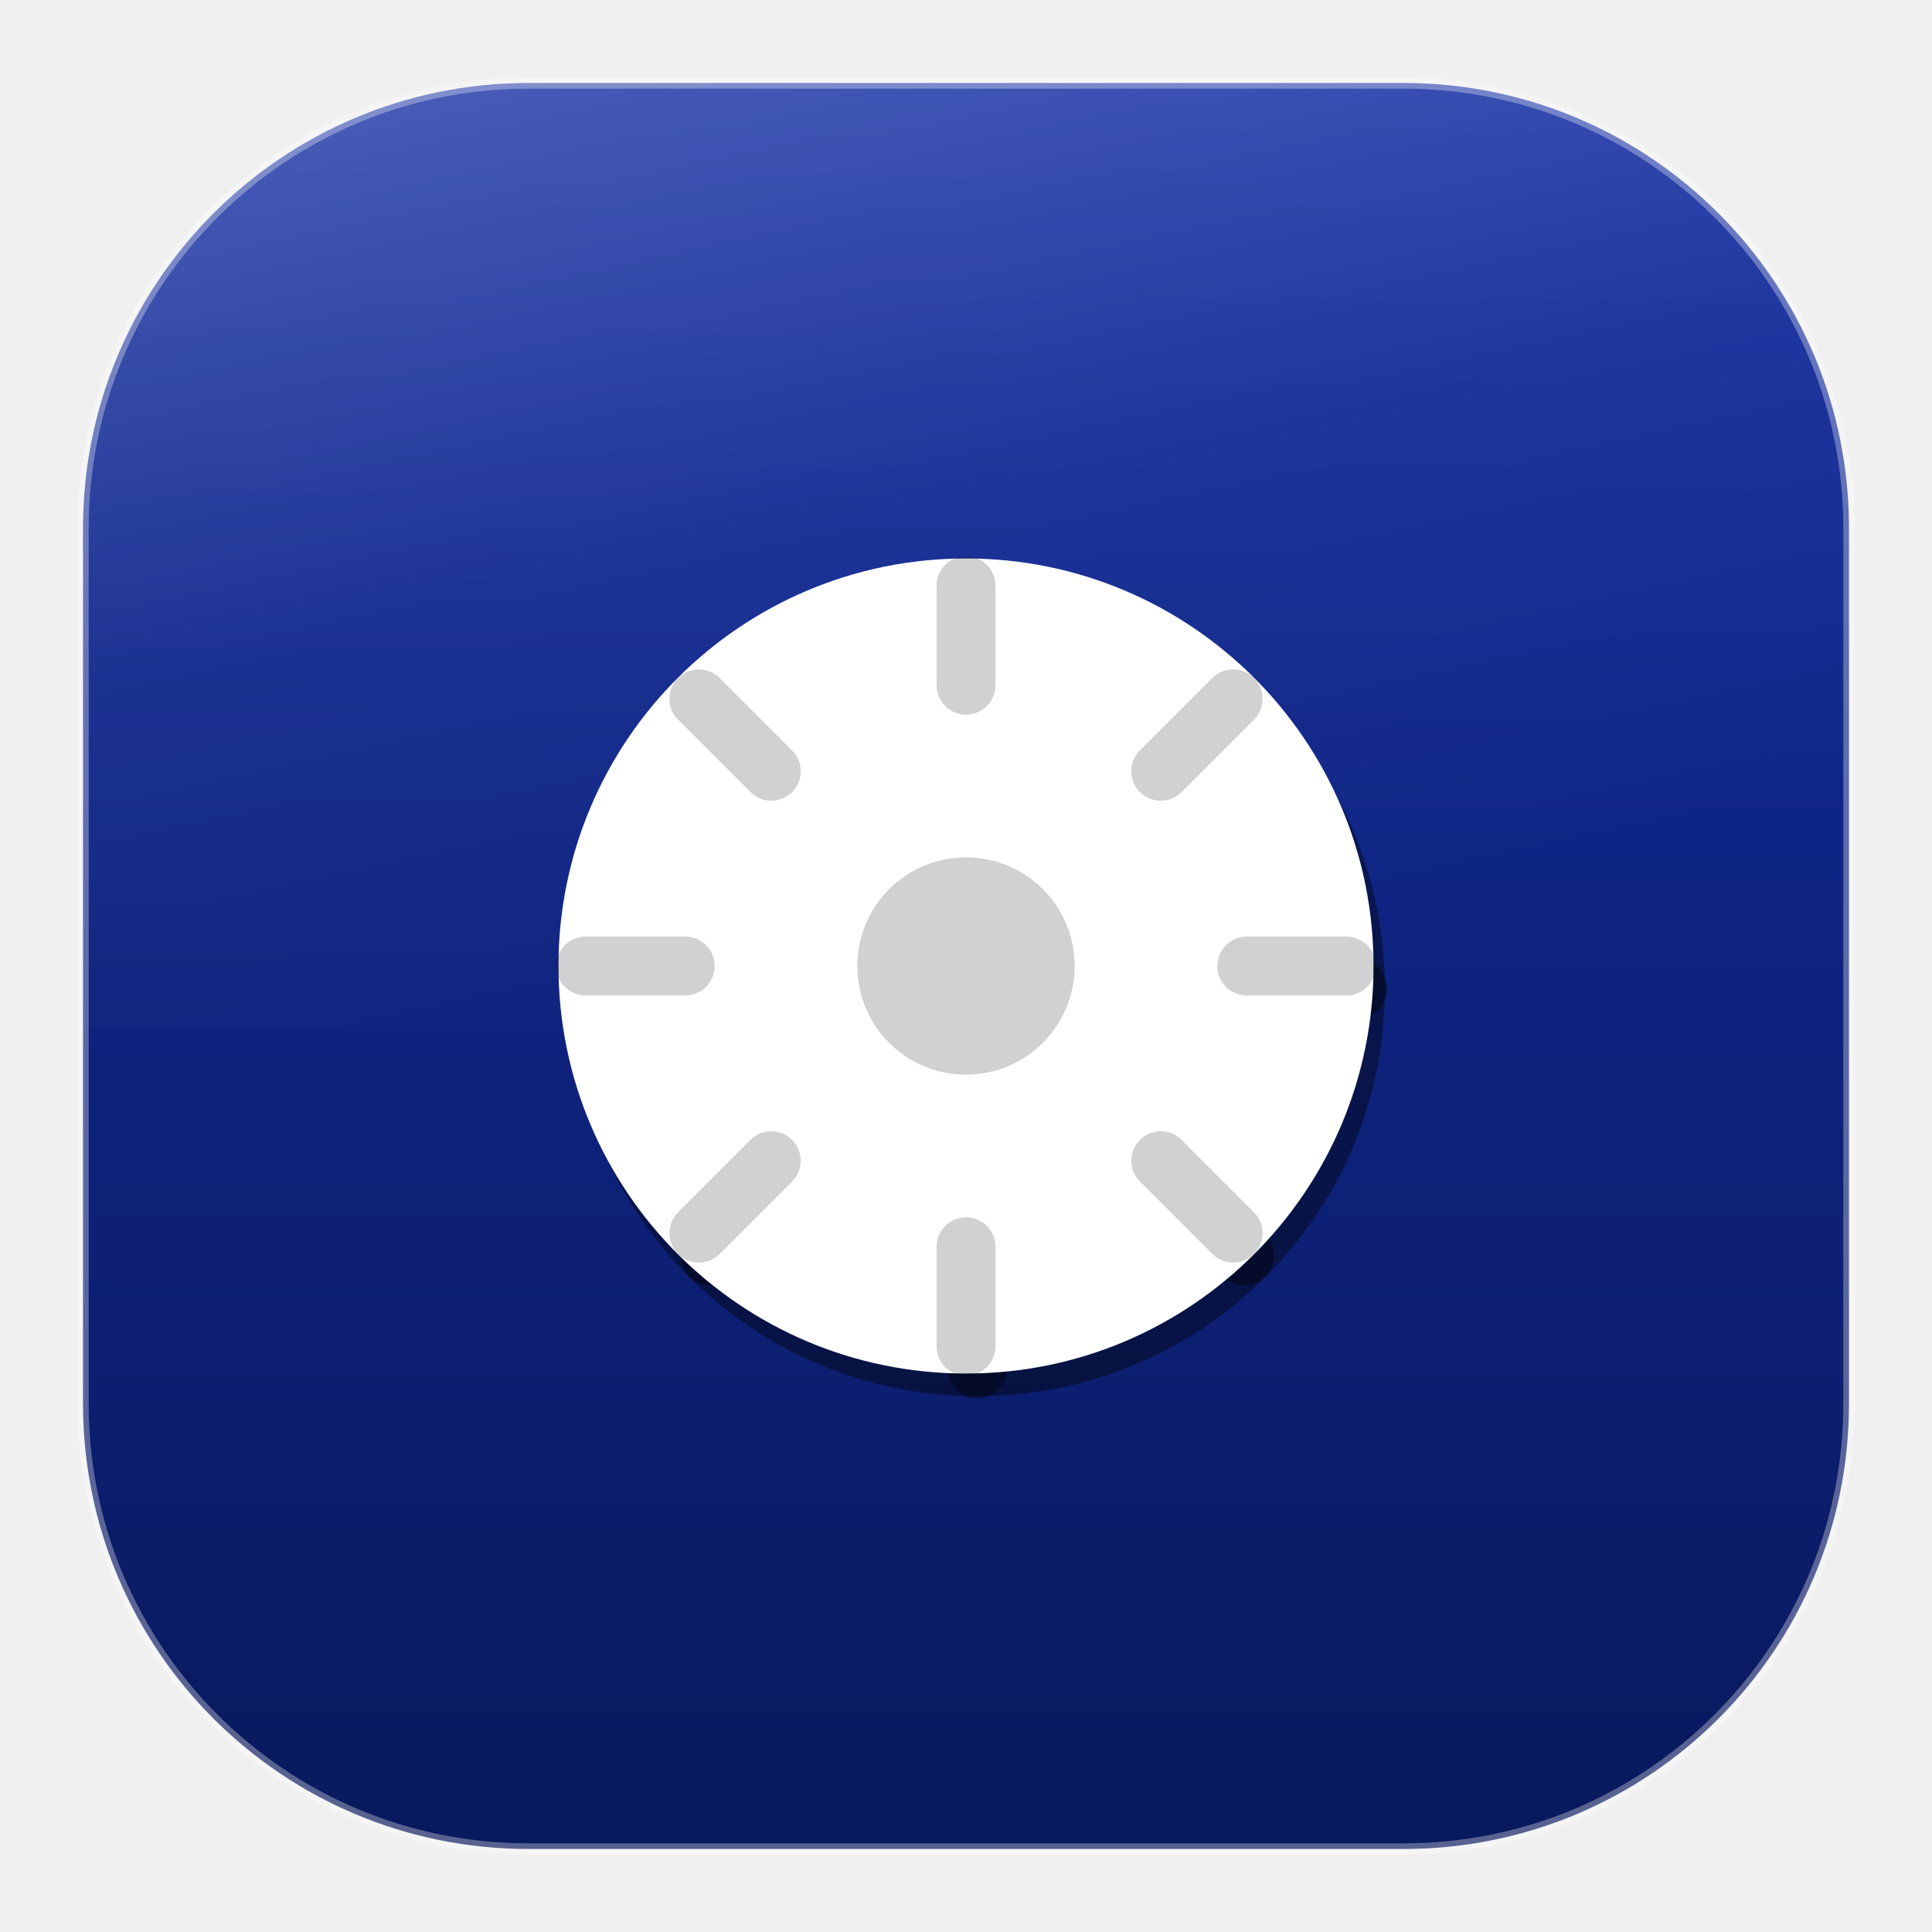
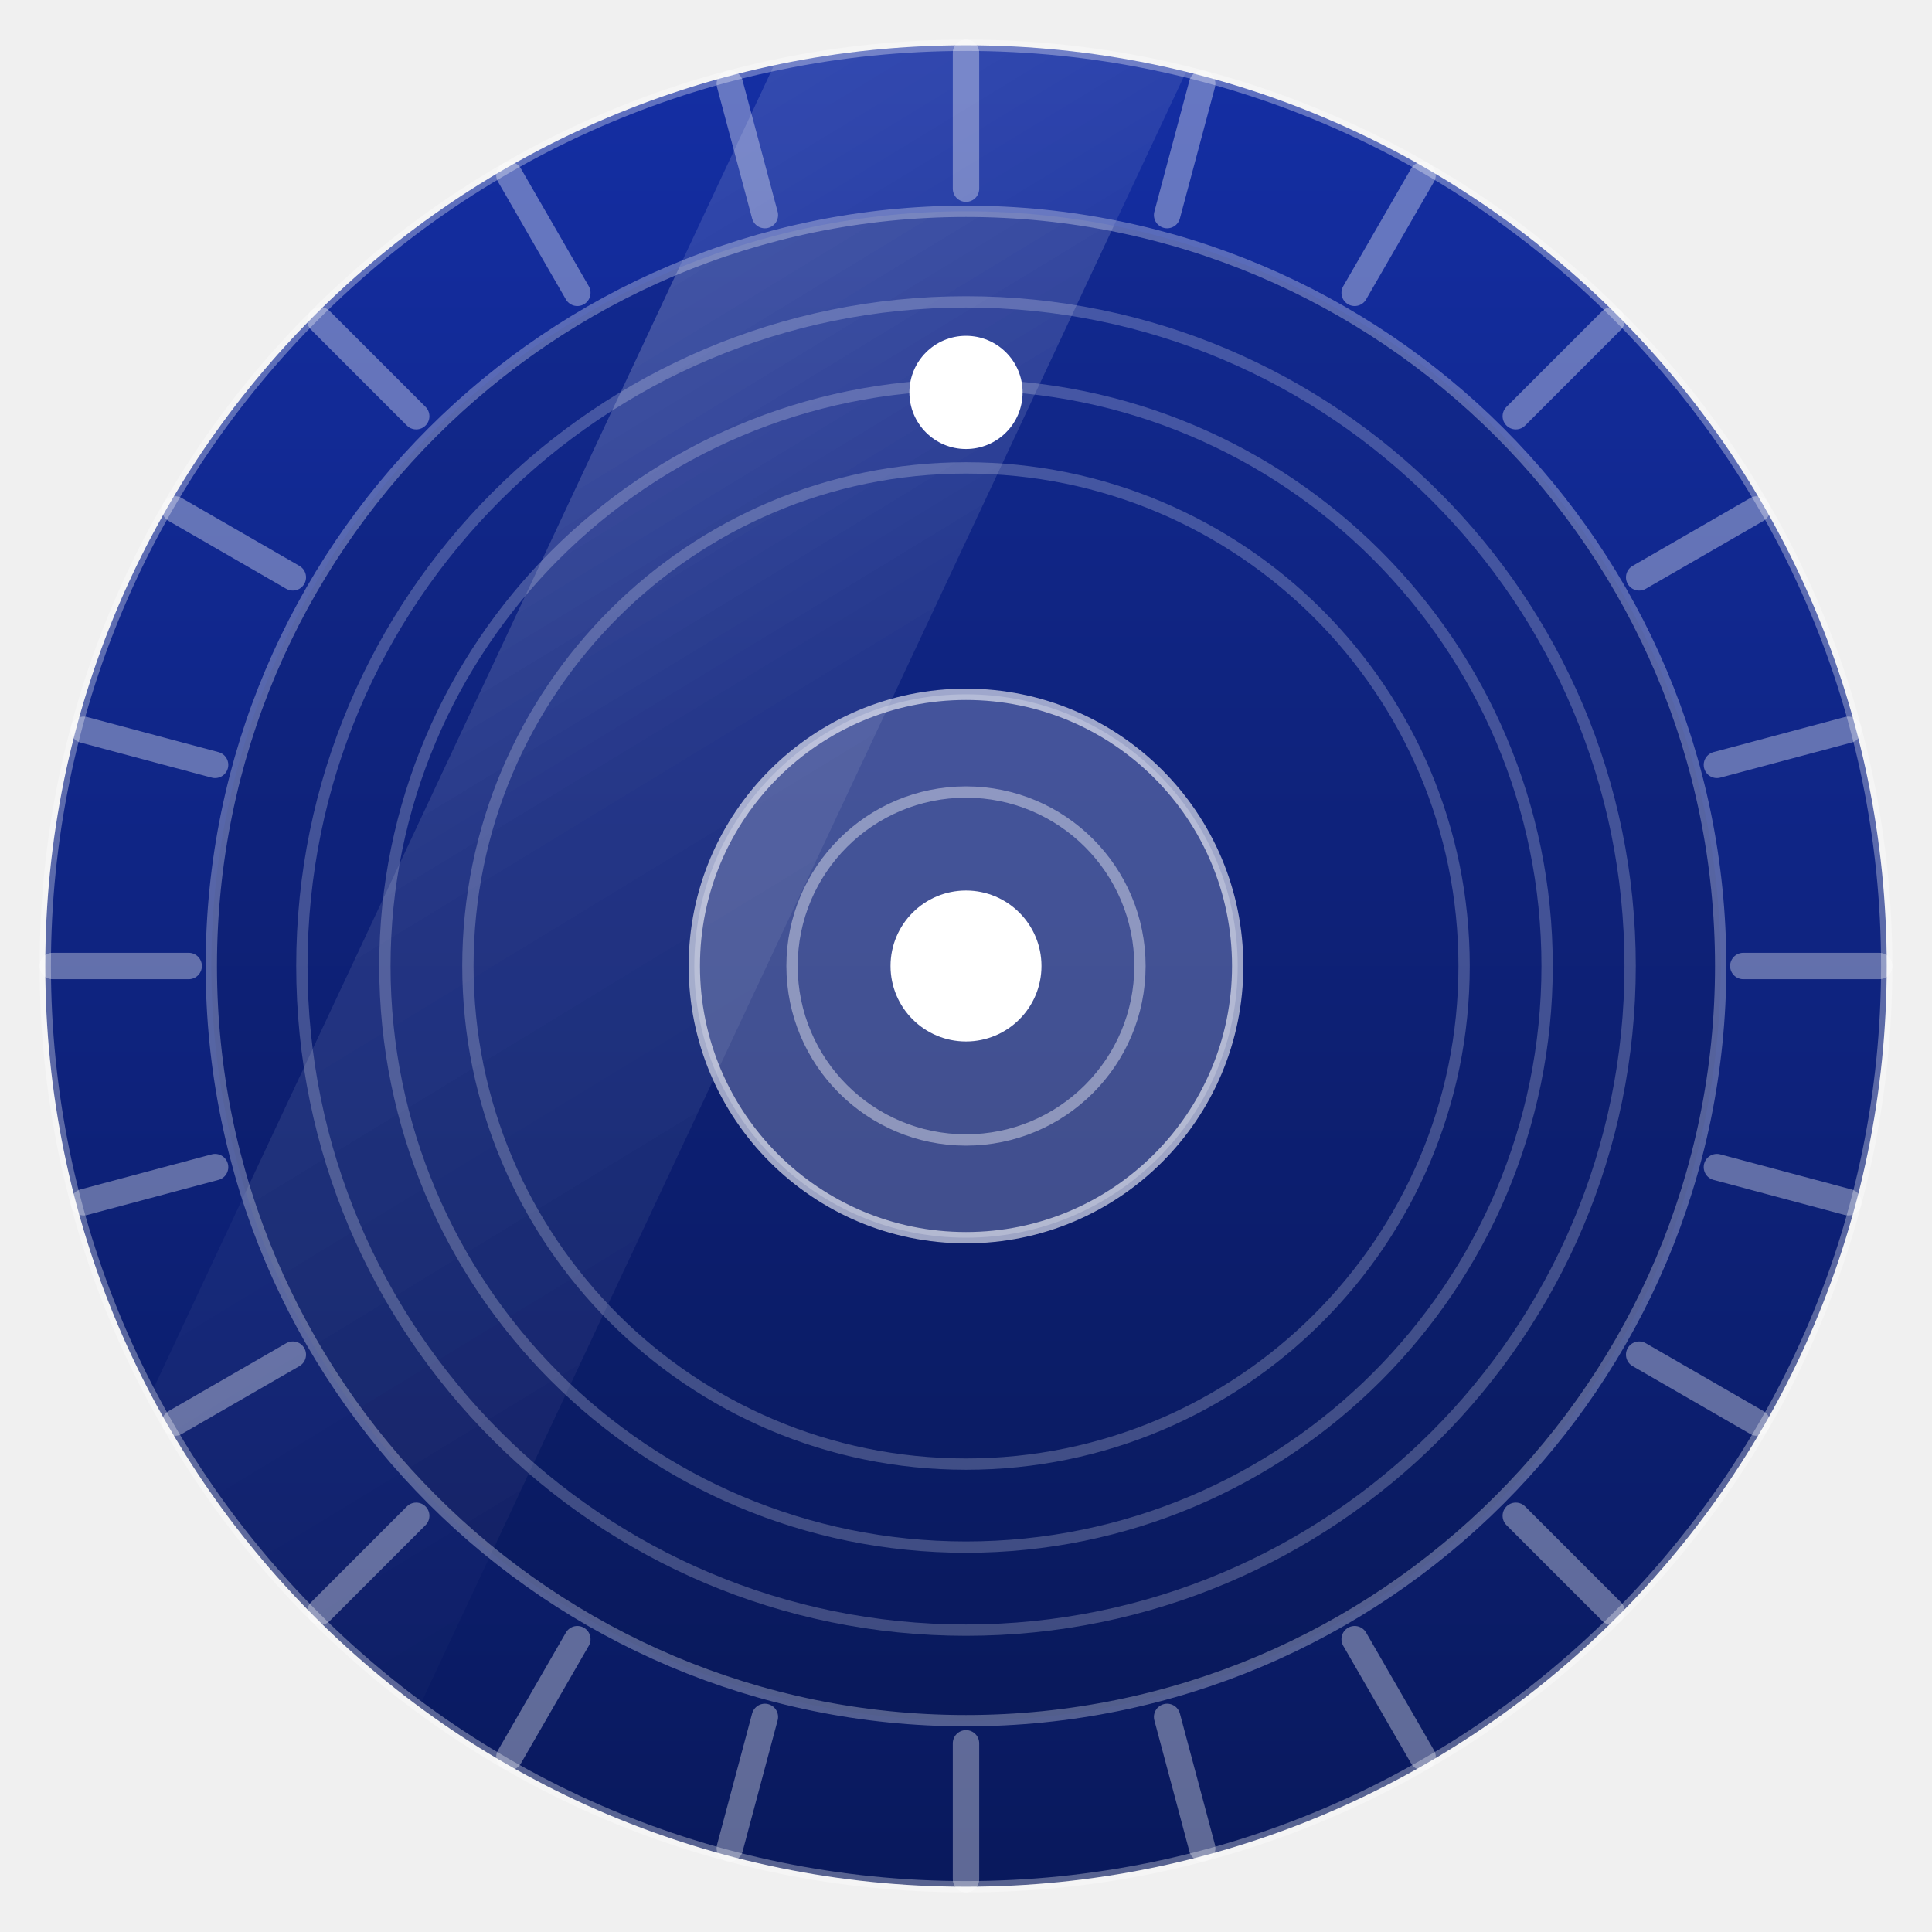
<svg xmlns="http://www.w3.org/2000/svg" width="512" height="512" viewBox="0 0 512 512">
  <defs>
-     <linearGradient id="bg" x1="0" y1="0" x2="0" y2="1">
+     <linearGradient id="jogBg" x1="0" y1="0" x2="0" y2="1">
      <stop offset="0" stop-color="hsl(229,78%,36%)" />
      <stop offset="1" stop-color="hsl(229,82%,20%)" />
    </linearGradient>
-     <linearGradient id="sheen" x1="0" y1="0" x2="0.4" y2="1">
+     <linearGradient id="jogSheen" x1="0" y1="0" x2="0.4" y2="1">
      <stop offset="0" stop-color="rgba(255,255,255,0.24)" />
      <stop offset="0.55" stop-color="rgba(255,255,255,0.05)" />
      <stop offset="1" stop-color="rgba(255,255,255,0)" />
    </linearGradient>
-     <clipPath id="plate">
-       <rect x="22" y="22" width="468" height="468" rx="118" />
-     </clipPath>
  </defs>
-   <g clip-path="url(#plate)">
-     <rect x="22" y="22" width="468" height="468" rx="118" fill="url(#bg)" />
-     <rect x="22" y="22" width="468" height="250" fill="url(#sheen)" />
+   <clipPath id="jogDisc">
+     <circle cx="256" cy="256" r="244" />
+   </clipPath>
+   <clipPath id="jogFace">
+     <circle cx="256" cy="256" r="200" />
+   </clipPath>
+   <circle cx="256" cy="256" r="244" fill="url(#jogBg)" stroke="rgba(255,255,255,0.32)" stroke-width="3" />
+   <g clip-path="url(#jogDisc)">
+     <path d="M-40 540 L232 -40 L342 -40 L70 540 Z" fill="url(#jogSheen)" />
  </g>
-   <rect x="22" y="22" width="468" height="468" rx="118" fill="none" stroke="rgba(255,255,255,0.32)" stroke-width="3" />
-   <g transform="translate(3,6)">
-     <g transform="translate(112,112) scale(12)">
-       <circle cx="12" cy="12" r="9" fill="rgba(0,0,0,0.4)" />
-       <circle cx="12" cy="12" r="2.4" fill="rgba(0,0,0,0.4)" />
-       <g stroke="rgba(0,0,0,0.4)" stroke-width="1.3" stroke-linecap="round">
-         <path d="M12 3.6v2.2M12 18.2v2.2M3.6 12h2.2M18.2 12h2.2M6.1 6.1l1.6 1.6M16.3 16.3l1.6 1.6M17.9 6.1l-1.6 1.6M7.7 16.3l-1.6 1.6" />
-       </g>
-     </g>
+   <path d="M256.0 14.0 L256.0 50.0" fill="none" stroke="#ffffff" stroke-width="7" stroke-linecap="round" opacity="0.35" />
+   <path d="M318.6 22.2 L309.3 57.0" fill="none" stroke="#ffffff" stroke-width="7" stroke-linecap="round" opacity="0.35" />
+   <path d="M377.0 46.4 L359.0 77.6" fill="none" stroke="#ffffff" stroke-width="7" stroke-linecap="round" opacity="0.35" />
+   <path d="M427.1 84.9 L401.7 110.3" fill="none" stroke="#ffffff" stroke-width="7" stroke-linecap="round" opacity="0.35" />
+   <path d="M465.6 135.0 L434.4 153.0" fill="none" stroke="#ffffff" stroke-width="7" stroke-linecap="round" opacity="0.35" />
+   <path d="M489.8 193.4 L455.0 202.7" fill="none" stroke="#ffffff" stroke-width="7" stroke-linecap="round" opacity="0.35" />
+   <path d="M498.0 256.0 L462.0 256.0" fill="none" stroke="#ffffff" stroke-width="7" stroke-linecap="round" opacity="0.35" />
+   <path d="M489.8 318.6 L455.0 309.3" fill="none" stroke="#ffffff" stroke-width="7" stroke-linecap="round" opacity="0.35" />
+   <path d="M465.6 377.0 L434.4 359.0" fill="none" stroke="#ffffff" stroke-width="7" stroke-linecap="round" opacity="0.35" />
+   <path d="M427.1 427.1 L401.7 401.7" fill="none" stroke="#ffffff" stroke-width="7" stroke-linecap="round" opacity="0.35" />
+   <path d="M377.0 465.6 L359.0 434.4" fill="none" stroke="#ffffff" stroke-width="7" stroke-linecap="round" opacity="0.35" />
+   <path d="M318.6 489.8 L309.3 455.0" fill="none" stroke="#ffffff" stroke-width="7" stroke-linecap="round" opacity="0.35" />
+   <path d="M256.0 498.0 L256.0 462.0" fill="none" stroke="#ffffff" stroke-width="7" stroke-linecap="round" opacity="0.35" />
+   <path d="M193.4 489.8 L202.7 455.0" fill="none" stroke="#ffffff" stroke-width="7" stroke-linecap="round" opacity="0.35" />
+   <path d="M135.0 465.6 L153.0 434.4" fill="none" stroke="#ffffff" stroke-width="7" stroke-linecap="round" opacity="0.35" />
+   <path d="M84.9 427.1 L110.3 401.7" fill="none" stroke="#ffffff" stroke-width="7" stroke-linecap="round" opacity="0.35" />
+   <path d="M46.4 377.0 L77.6 359.0" fill="none" stroke="#ffffff" stroke-width="7" stroke-linecap="round" opacity="0.35" />
+   <path d="M22.2 318.6 L57.0 309.3" fill="none" stroke="#ffffff" stroke-width="7" stroke-linecap="round" opacity="0.35" />
+   <path d="M14.0 256.0 L50.0 256.0" fill="none" stroke="#ffffff" stroke-width="7" stroke-linecap="round" opacity="0.35" />
+   <path d="M22.2 193.4 L57.0 202.7" fill="none" stroke="#ffffff" stroke-width="7" stroke-linecap="round" opacity="0.35" />
+   <path d="M46.4 135.0 L77.6 153.0" fill="none" stroke="#ffffff" stroke-width="7" stroke-linecap="round" opacity="0.35" />
+   <path d="M84.9 84.9 L110.3 110.3" fill="none" stroke="#ffffff" stroke-width="7" stroke-linecap="round" opacity="0.35" />
+   <path d="M135.0 46.4 L153.0 77.6" fill="none" stroke="#ffffff" stroke-width="7" stroke-linecap="round" opacity="0.35" />
+   <path d="M193.4 22.2 L202.7 57.0" fill="none" stroke="#ffffff" stroke-width="7" stroke-linecap="round" opacity="0.35" />
+   <circle cx="256" cy="256" r="200" fill="rgba(0,0,0,0.08)" stroke="rgba(255,255,255,0.3)" stroke-width="3" />
+   <g clip-path="url(#jogFace)">
+     <path d="M-40 540 L232 -40 L342 -40 L70 540 Z" fill="url(#jogSheen)" />
  </g>
-   <g transform="translate(112,112) scale(12)">
-     <circle cx="12" cy="12" r="9" fill="#ffffff" />
-     <circle cx="12" cy="12" r="2.4" fill="rgba(0,0,0,0.18)" />
-     <g stroke="rgba(0,0,0,0.18)" stroke-width="1.3" stroke-linecap="round">
-       <path d="M12 3.6v2.2M12 18.2v2.2M3.6 12h2.2M18.2 12h2.2M6.1 6.1l1.6 1.6M16.3 16.3l1.6 1.6M17.9 6.1l-1.6 1.6M7.7 16.3l-1.6 1.6" />
-     </g>
-   </g>
+   <circle cx="256" cy="256" r="176.0" fill="none" stroke="#ffffff" stroke-width="3" opacity="0.22" />
+   <circle cx="256" cy="256" r="154.0" fill="none" stroke="#ffffff" stroke-width="3" opacity="0.22" />
+   <circle cx="256" cy="256" r="132.0" fill="none" stroke="#ffffff" stroke-width="3" opacity="0.22" />
+   <circle cx="256" cy="256" r="72" fill="rgba(255,255,255,0.22)" stroke="rgba(255,255,255,0.6)" stroke-width="3" />
+   <circle cx="256" cy="256" r="46.1" fill="none" stroke="#ffffff" stroke-width="3" opacity="0.4" />
+   <circle cx="256" cy="256" r="20" fill="#ffffff" />
+   <circle cx="256" cy="104.0" r="15" fill="#ffffff" />
</svg>
